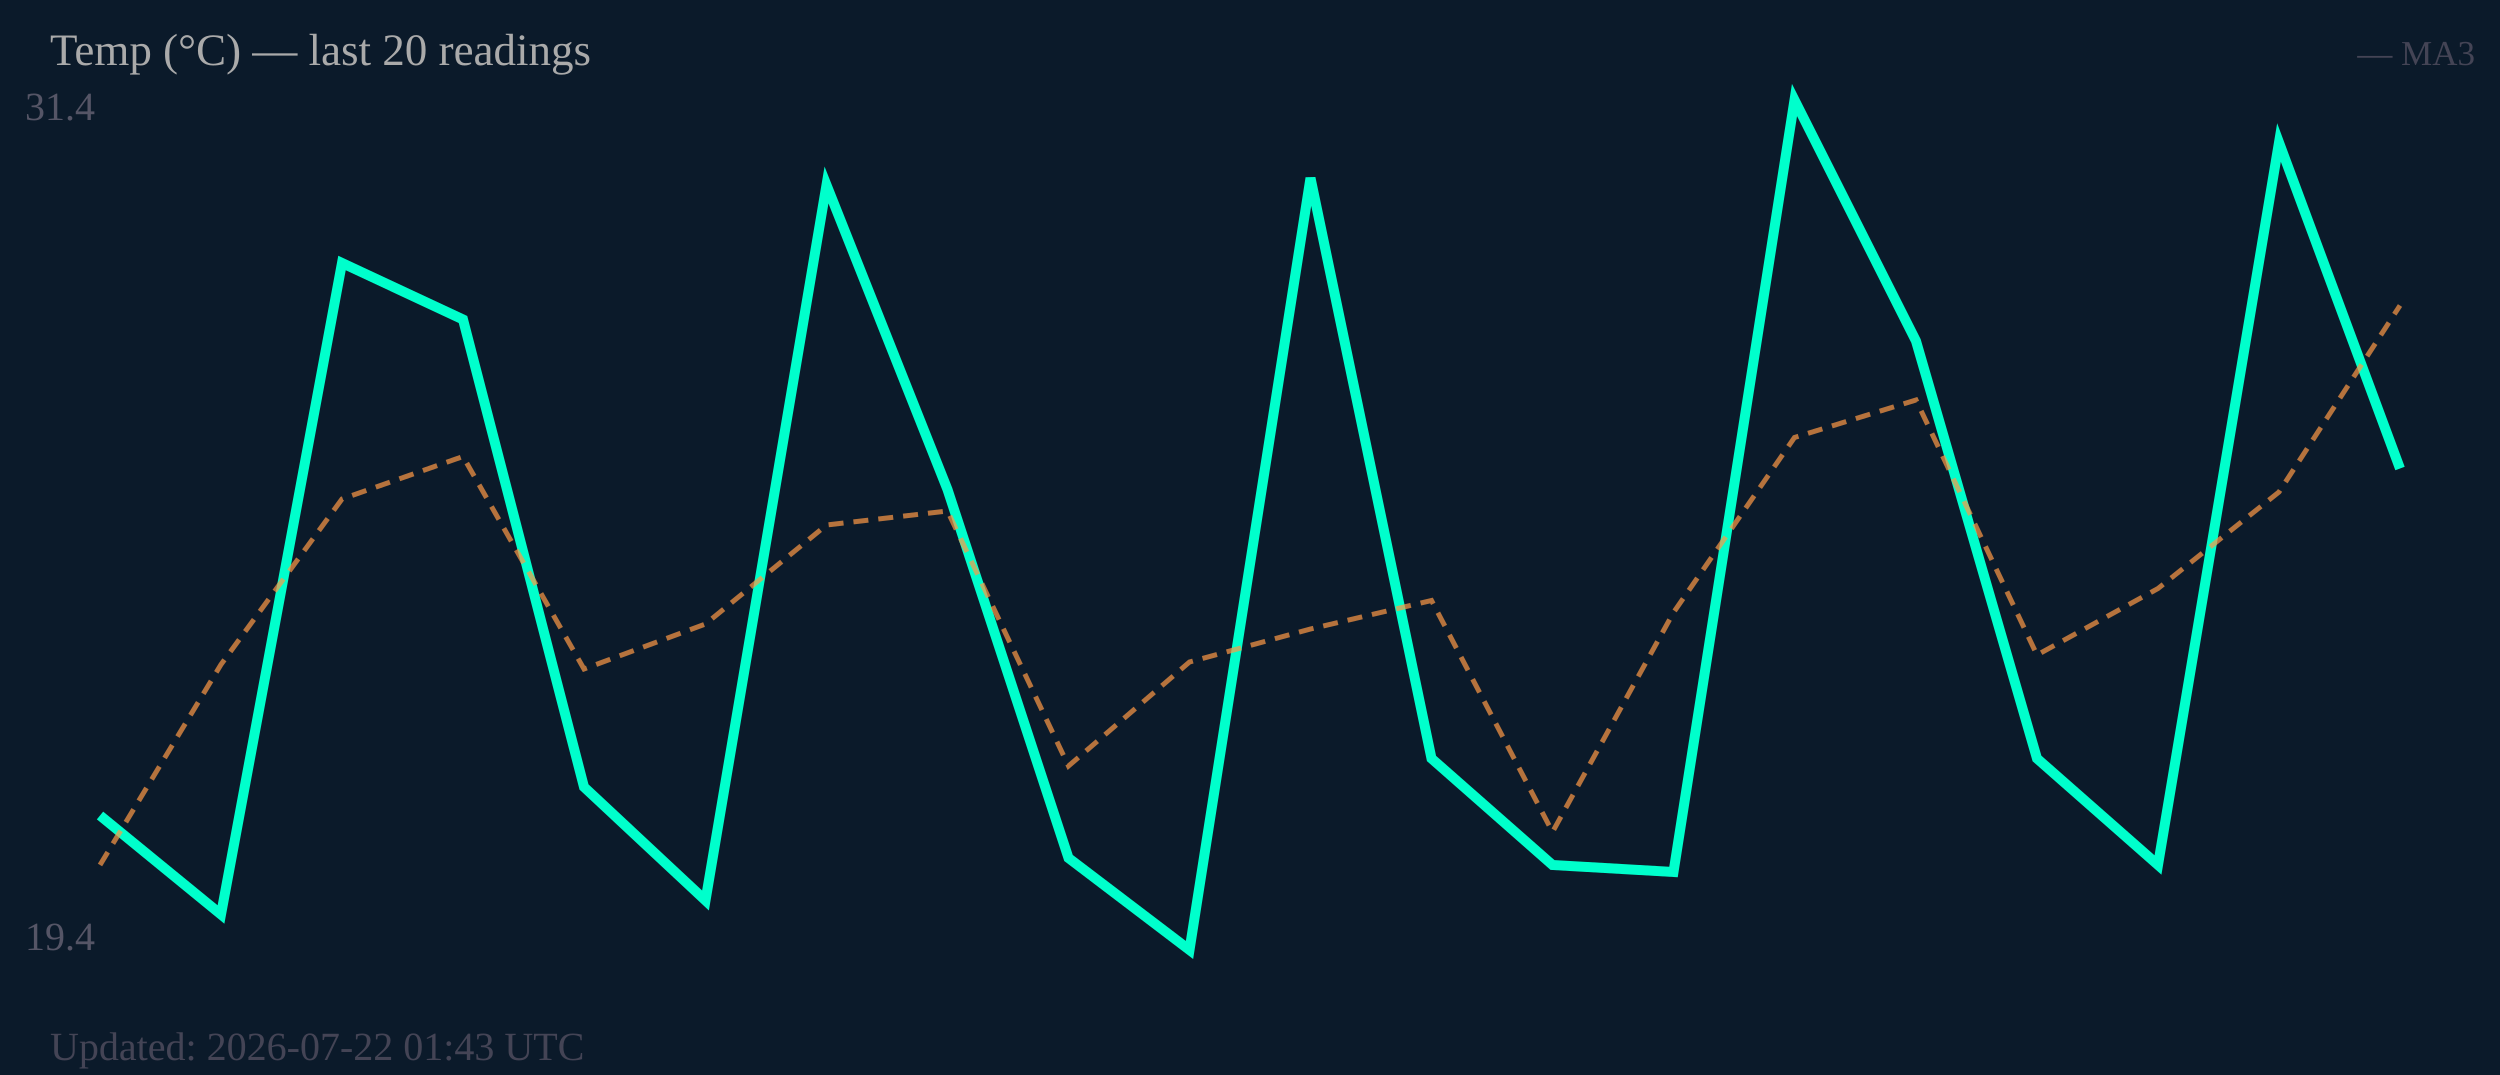
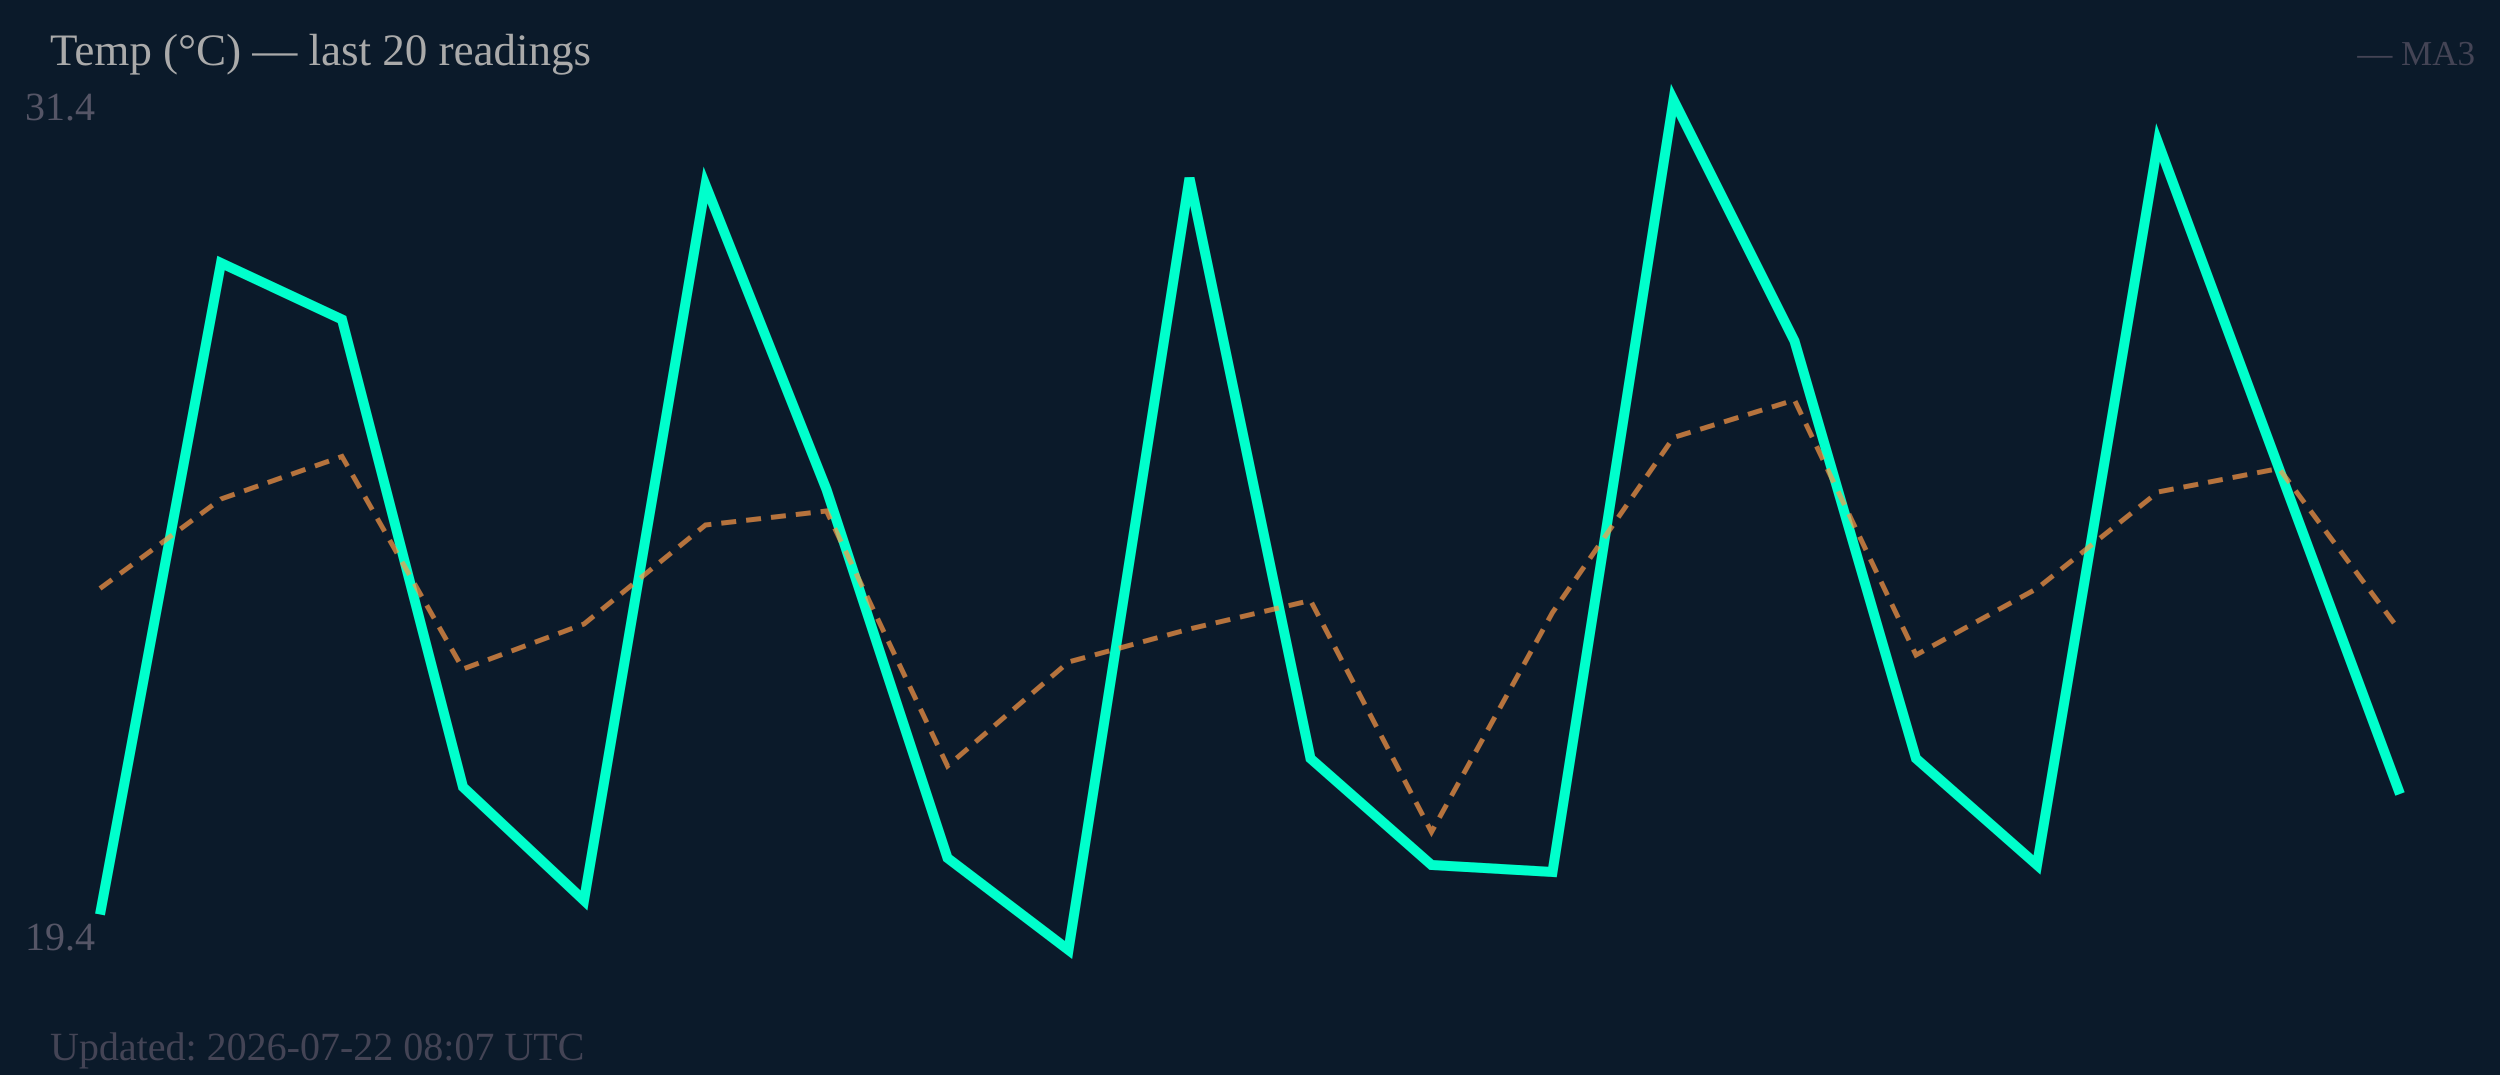
<svg xmlns="http://www.w3.org/2000/svg" width="500" height="215" viewBox="0 0 500 215">
  <rect width="500" height="215" fill="#0b1a2a" />
  <text x="5" y="24" font-size="8" fill="#556">31.4</text>
  <text x="5" y="190" font-size="8" fill="#556">19.4</text>
-   <polyline fill="none" stroke="#00ffcc" stroke-width="2" points="20.0,163.1 44.2,182.9 68.4,52.6 92.6,63.9 116.8,157.4 141.1,180.1 165.3,37.0 189.5,97.9 213.7,171.6 237.9,190.0 262.1,35.6 286.3,151.7 310.5,173.0 334.7,174.4 358.9,20.0 383.2,68.2 407.4,151.7 431.6,173.0 455.8,28.5 480.0,93.7" />
-   <polyline fill="none" stroke="#ff9944" stroke-width="1" stroke-dasharray="3,2" opacity="0.7" points="20.0,173.0 44.2,132.9 68.4,99.8 92.6,91.3 116.8,133.8 141.1,124.8 165.3,105.0 189.5,102.2 213.7,153.2 237.9,132.4 262.1,125.8 286.3,120.1 310.5,166.4 334.7,122.5 358.9,87.5 383.2,80.0 407.4,131.0 431.6,117.7 455.8,98.4 480.0,61.1" />
+   <polyline fill="none" stroke="#00ffcc" stroke-width="2" points="20.0,182.9 44.2,52.6 68.4,63.9 92.6,157.4 116.8,180.1 141.1,37.0 165.3,97.9 189.5,171.6 213.7,190.0 237.9,35.6 262.1,151.7 286.3,173.0 310.5,174.4 334.7,20.0 358.9,68.2 383.2,151.7 407.4,173.0 431.6,28.5 455.8,93.7 480.0,158.8" />
+   <polyline fill="none" stroke="#ff9944" stroke-width="1" stroke-dasharray="3,2" opacity="0.7" points="20.0,117.7 44.2,99.8 68.4,91.3 92.6,133.8 116.8,124.8 141.1,105.0 165.3,102.2 189.5,153.2 213.7,132.4 237.9,125.8 262.1,120.1 286.3,166.4 310.5,122.5 334.7,87.5 358.9,80.0 383.2,131.0 407.4,117.7 431.6,98.4 455.8,93.7 480.0,126.2" />
  <text x="10" y="13" font-size="9" fill="#aaa">Temp (°C) — last 20 readings</text>
  <text x="495" y="13" font-size="7" fill="#445" text-anchor="end">— MA3</text>
-   <text x="10" y="212" font-size="8" fill="#445">Updated: 2026-07-22 01:43 UTC</text>
+   <text x="10" y="212" font-size="8" fill="#445">Updated: 2026-07-22 08:07 UTC</text>
</svg>
